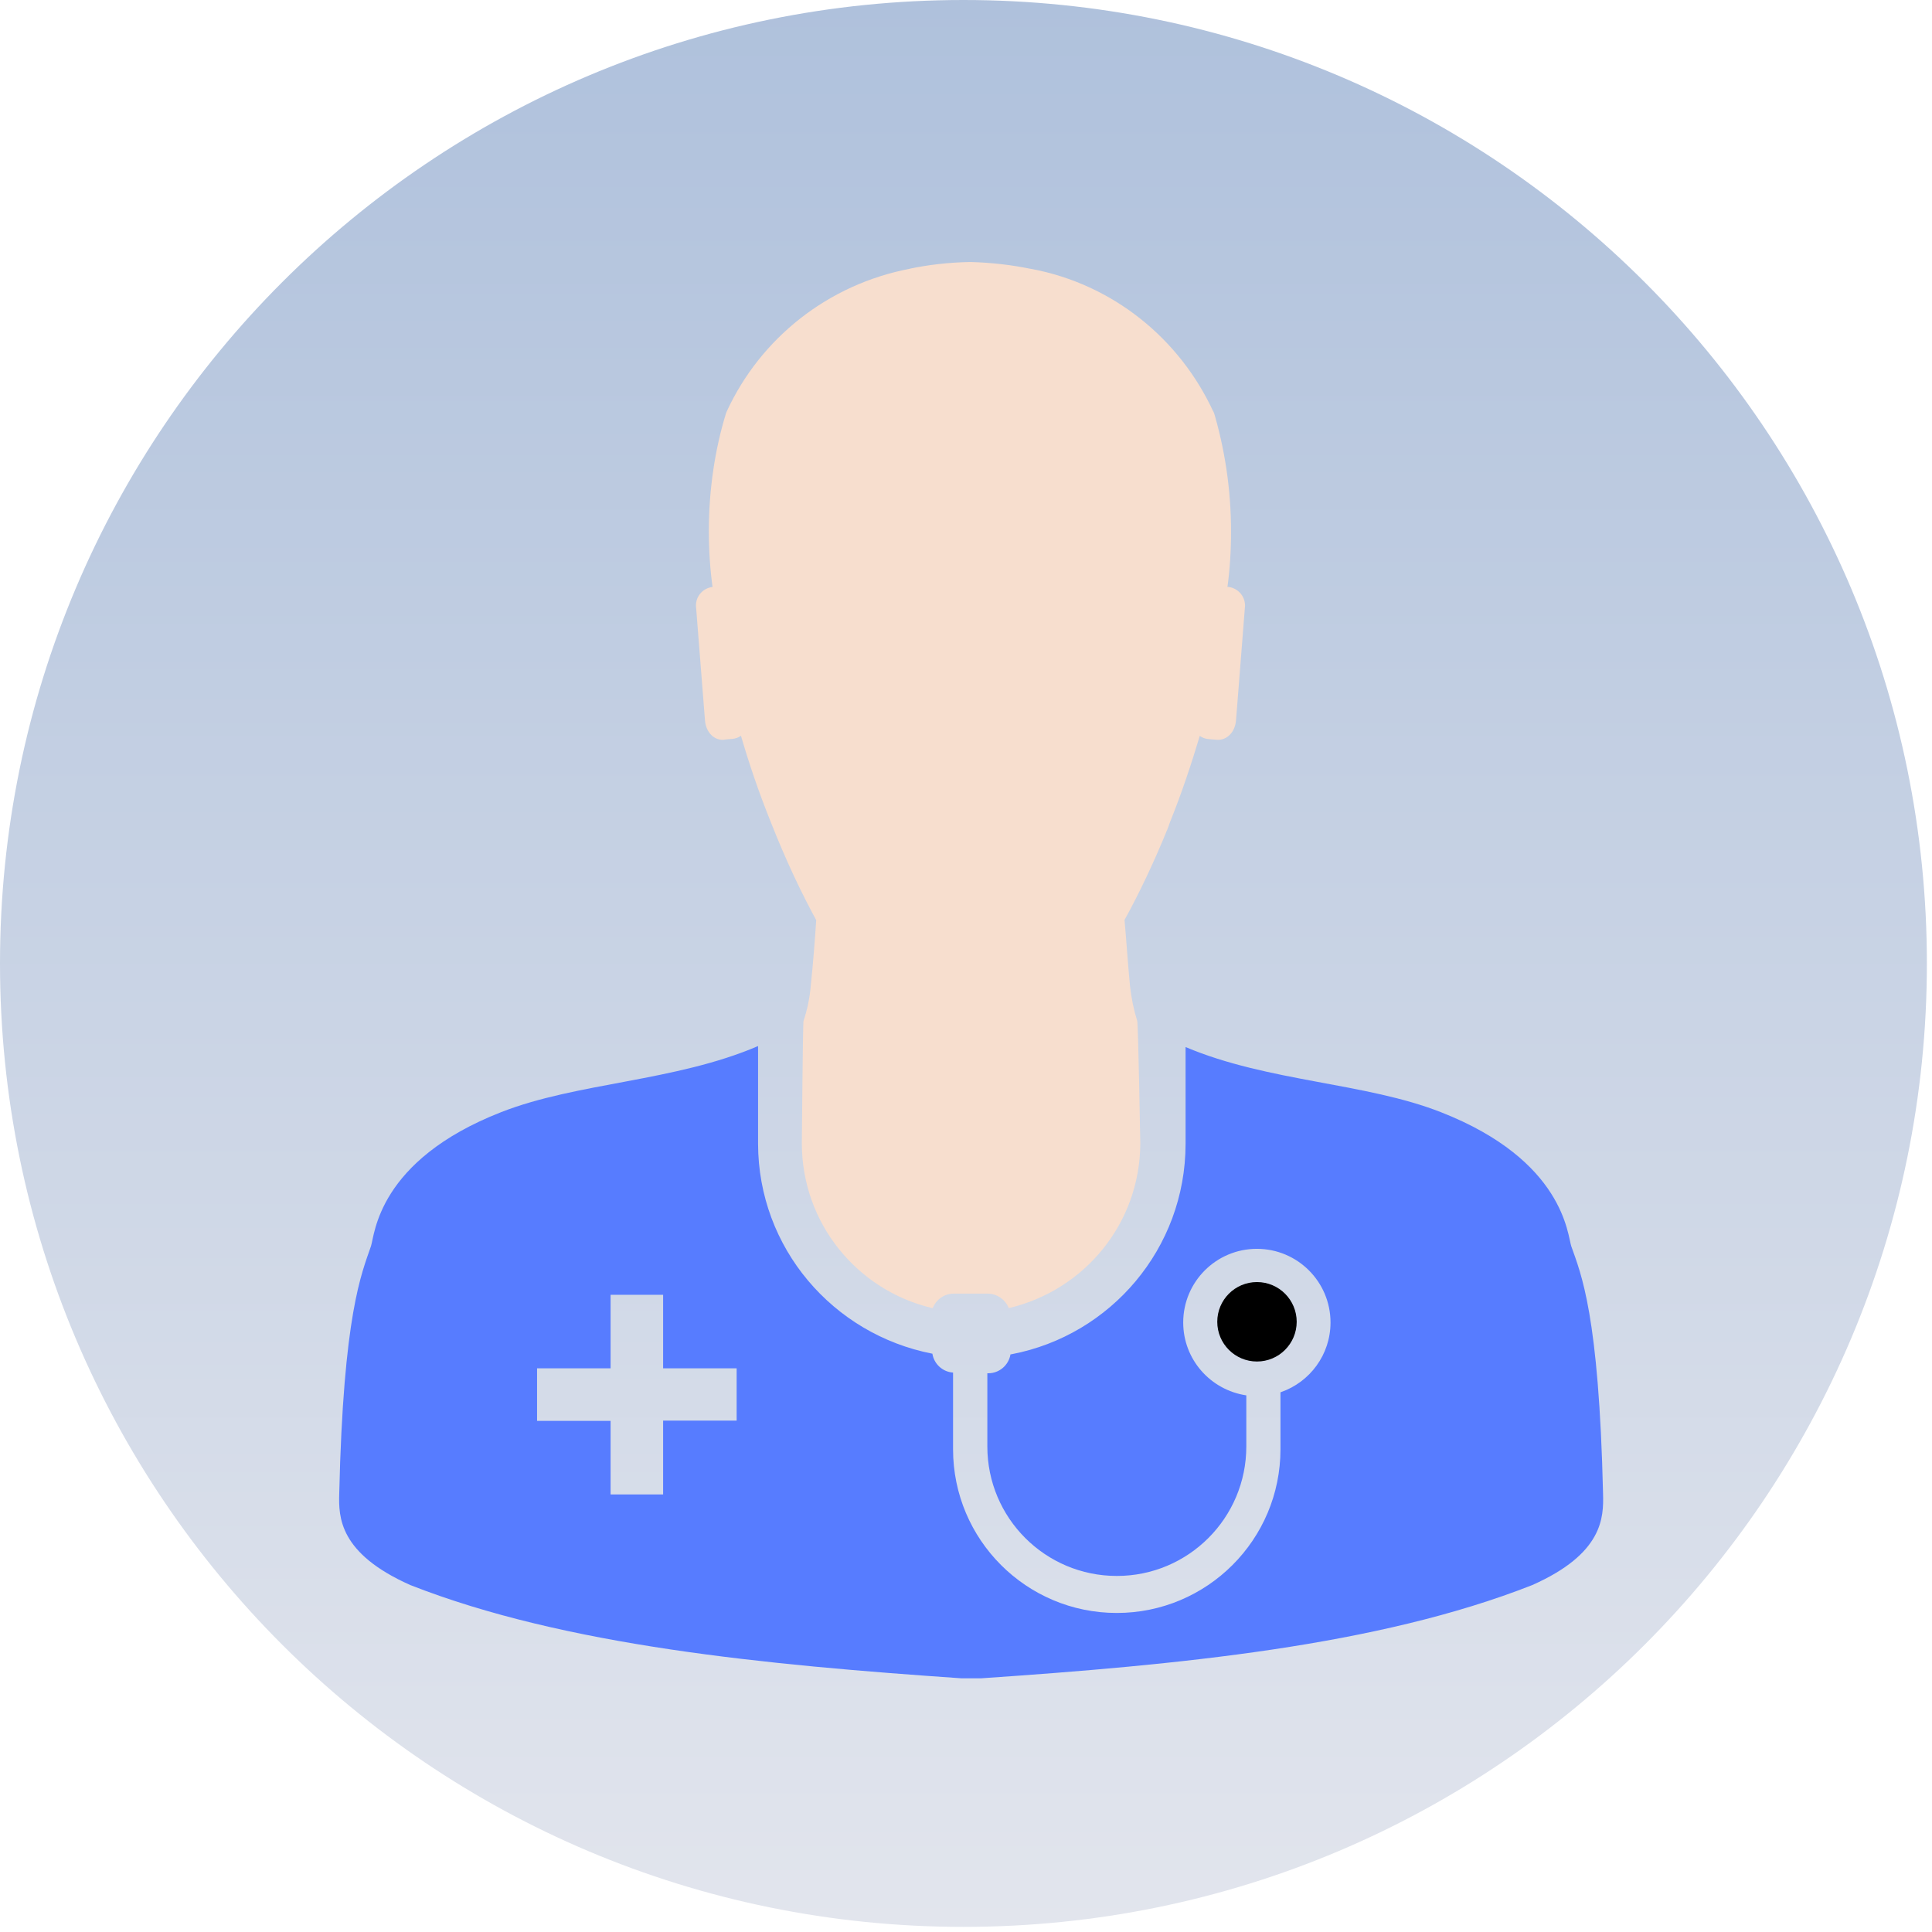
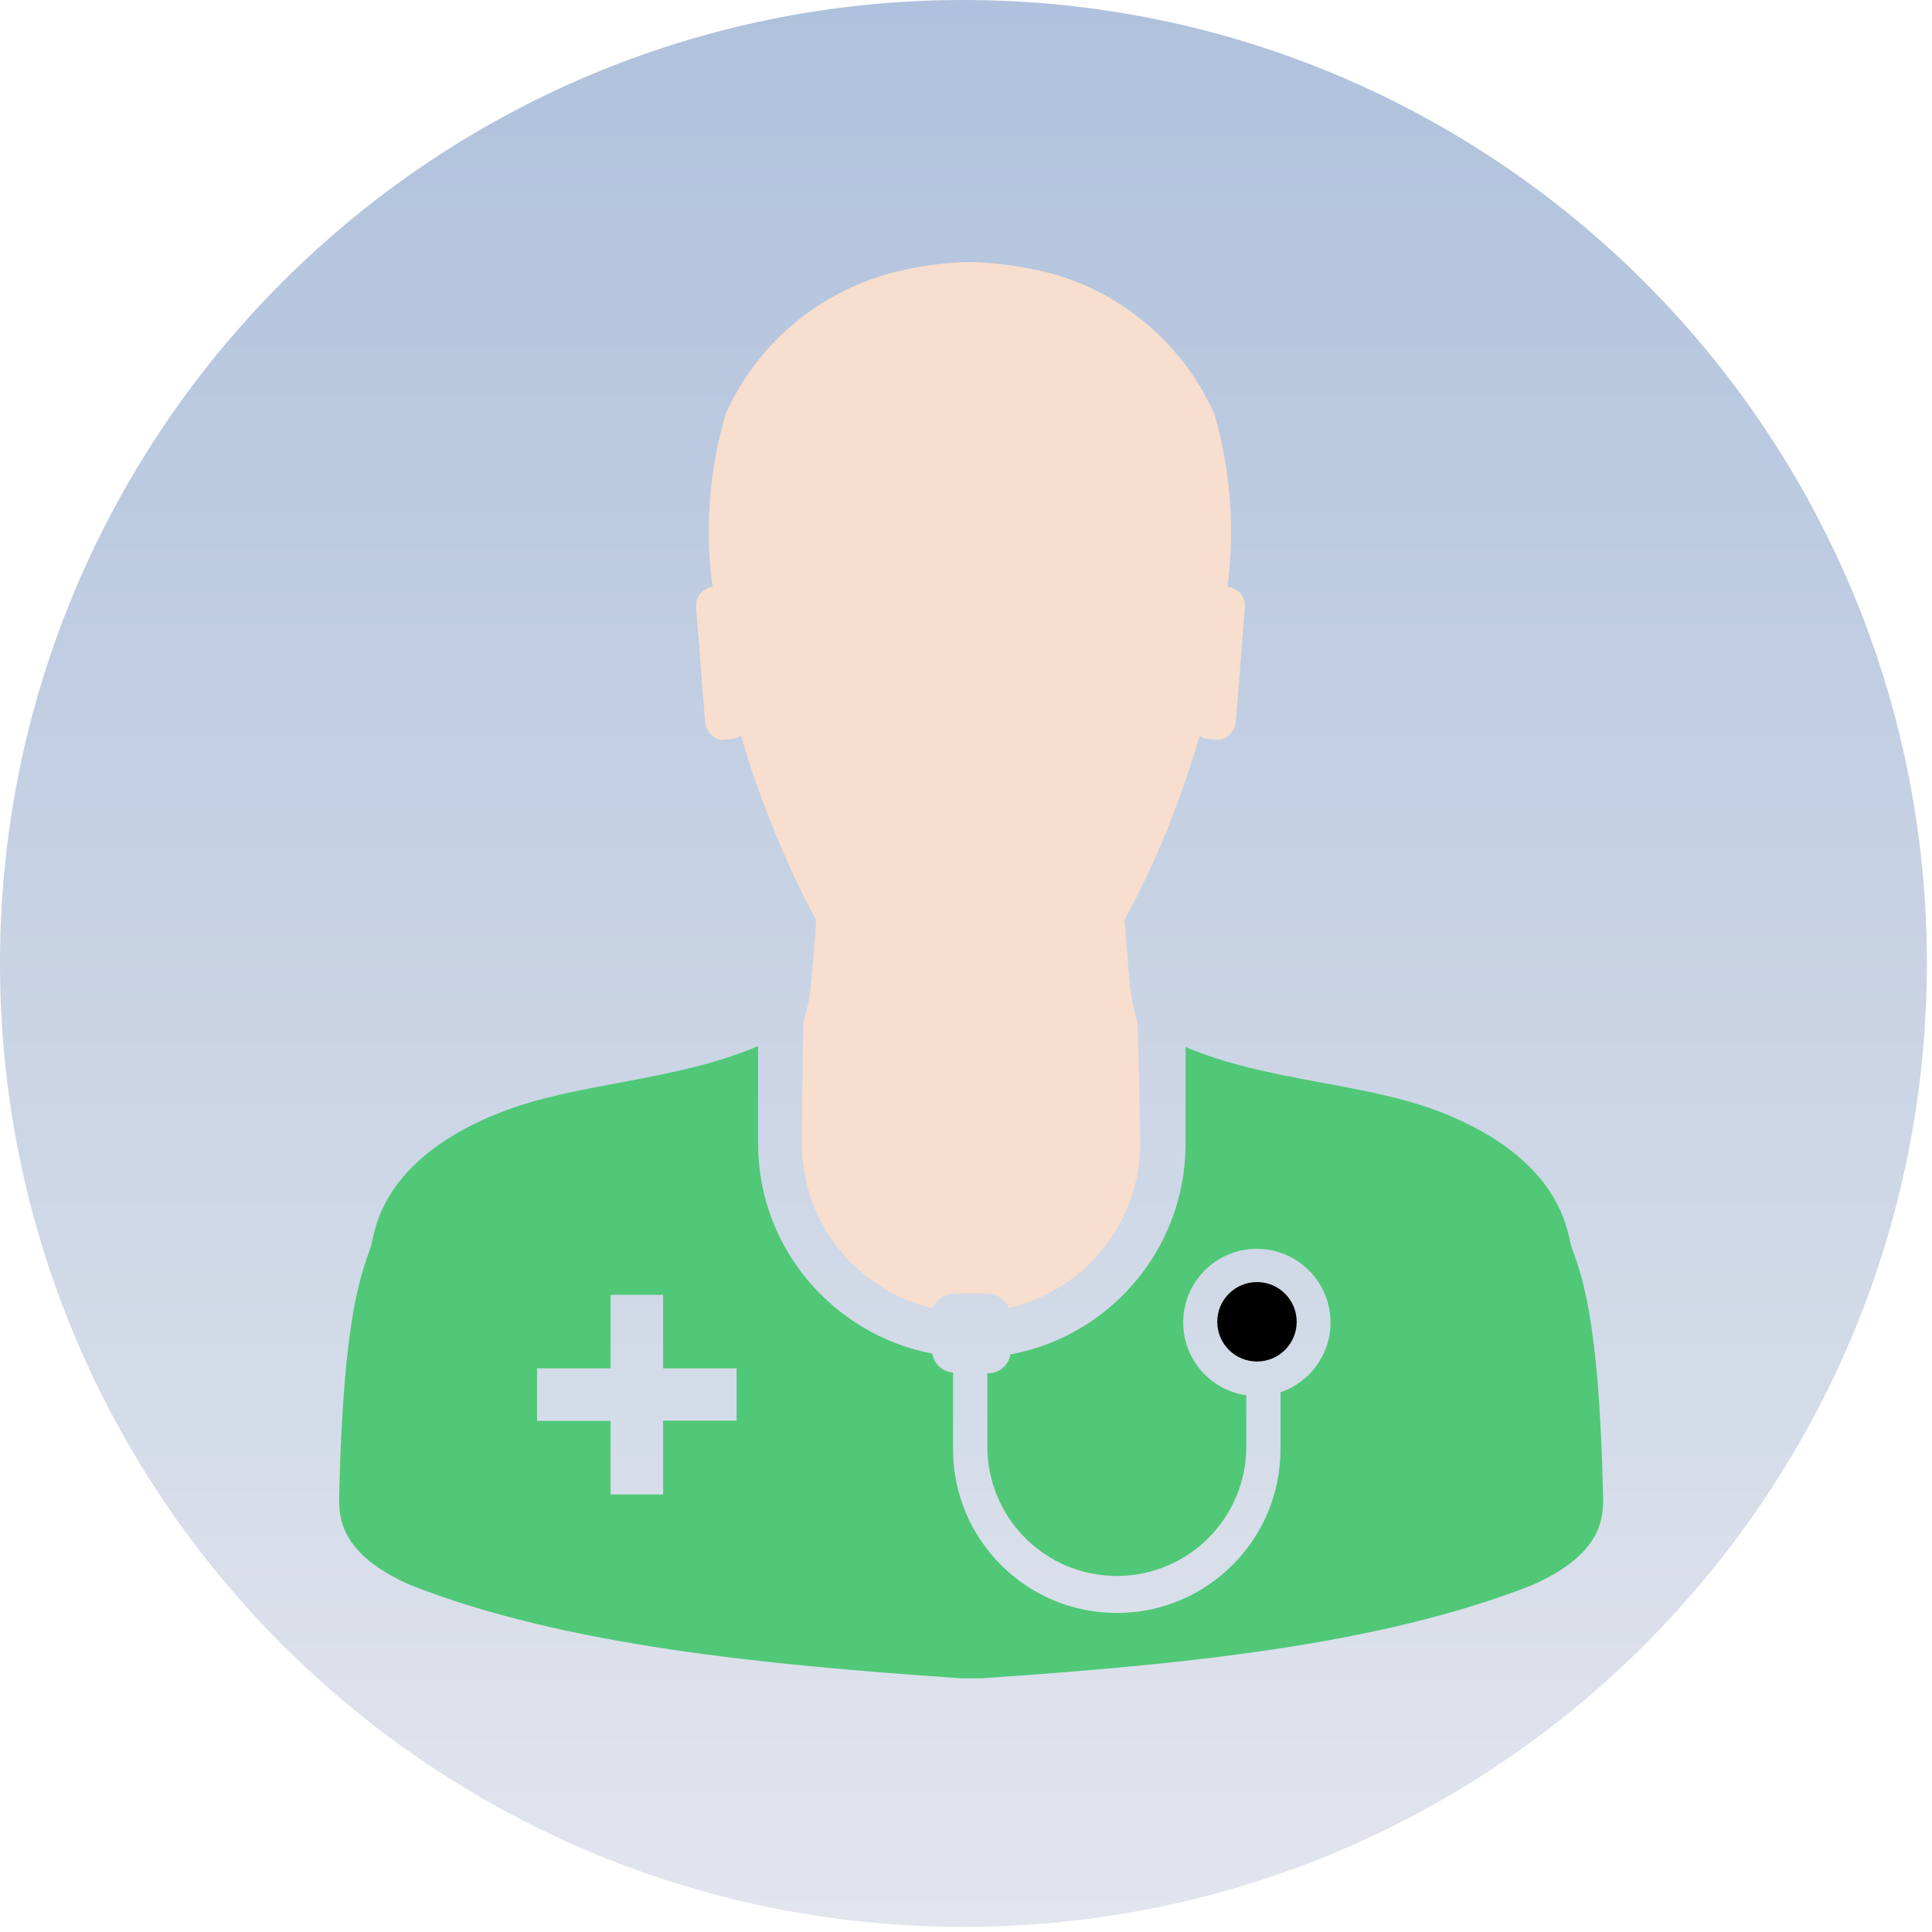
<svg xmlns="http://www.w3.org/2000/svg" width="126" height="126" viewBox="0 0 126 126" fill="none">
  <circle cx="62.833" cy="62.833" r="62.833" fill="url(#paint0_linear_4741_2362)" />
  <path d="M47.248 48.233L47.786 48.187C47.99 48.163 48.175 48.09 48.329 47.983L48.325 47.986C48.841 49.765 49.472 51.635 50.261 53.594C51.274 56.157 52.27 58.263 53.387 60.295L53.233 59.987C53.14 61.388 53.029 62.828 52.882 64.221C52.813 65.079 52.644 65.88 52.386 66.634L52.405 66.565C52.359 66.584 52.294 74.57 52.294 74.57C52.297 79.778 55.904 84.138 60.753 85.297L60.83 85.312C61.05 84.754 61.581 84.366 62.204 84.366H64.413C65.033 84.373 65.564 84.758 65.784 85.301L65.787 85.312C70.726 84.15 74.347 79.789 74.367 74.578C74.367 74.578 74.232 66.623 74.163 66.569C73.951 65.895 73.782 65.102 73.693 64.286L73.689 64.228C73.555 62.828 73.466 61.423 73.339 59.995C74.29 58.278 75.287 56.177 76.164 54.01L76.31 53.602C77.099 51.643 77.711 49.776 78.246 47.994C78.396 48.102 78.581 48.175 78.781 48.198H78.785L79.328 48.244C79.982 48.313 80.559 47.775 80.613 46.94L81.198 39.507C81.198 39.504 81.198 39.5 81.198 39.5C81.198 38.872 80.729 38.357 80.124 38.28H80.117H80.051C80.201 37.198 80.286 35.951 80.286 34.685C80.286 31.921 79.878 29.25 79.12 26.737L79.17 26.933C76.949 22.061 72.546 18.523 67.242 17.534L67.142 17.519C66.003 17.284 64.675 17.126 63.32 17.088H63.286H63.24C61.858 17.115 60.53 17.269 59.245 17.542L59.383 17.519C53.987 18.535 49.592 22.072 47.398 26.829L47.355 26.933C46.639 29.242 46.228 31.898 46.228 34.646C46.228 35.928 46.316 37.19 46.489 38.422L46.474 38.28C45.862 38.349 45.389 38.861 45.389 39.484V39.511L45.974 46.943C46.028 47.798 46.613 48.313 47.244 48.244L47.248 48.233Z" fill="#F7DECE" />
-   <path d="M104.547 97.422C104.278 85.721 103.108 83.073 102.476 81.28C102.226 80.56 102.022 75.695 93.986 72.539C89.059 70.599 82.701 70.561 77.32 68.286V74.614C77.309 81.418 72.436 87.08 65.989 88.316L65.901 88.331C65.782 89.031 65.181 89.555 64.462 89.562H64.392V94.335C64.392 99 68.172 102.779 72.837 102.779C77.501 102.779 81.281 99 81.281 94.335V91.002C78.941 90.652 77.166 88.658 77.166 86.249C77.166 83.597 79.318 81.445 81.97 81.445C84.622 81.445 86.773 83.597 86.773 86.249C86.773 88.35 85.422 90.136 83.544 90.79L83.509 90.802V94.335V94.516C83.509 100.412 78.729 105.193 72.833 105.193C66.936 105.193 62.156 100.412 62.156 94.516C62.156 94.451 62.156 94.389 62.156 94.323V94.331V89.516C61.471 89.47 60.917 88.954 60.809 88.292V88.285C54.304 87.018 49.455 81.376 49.439 74.598V68.221C44.036 70.542 37.639 70.588 32.685 72.531C24.626 75.684 24.441 80.537 24.195 81.268C23.579 83.07 22.394 85.706 22.124 97.414C22.078 98.954 22.124 101.313 26.766 103.376C36.873 107.34 49.894 108.572 62.73 109.457H63.961C76.824 108.58 89.825 107.352 99.925 103.376C104.547 101.325 104.589 98.977 104.547 97.422ZM48.042 92.649H43.247V97.464H39.821V92.665H35.026V89.239H39.821V84.444H43.247V89.239H48.042V92.649Z" fill="#577CFF" />
+   <path d="M104.547 97.422C104.278 85.721 103.108 83.073 102.476 81.28C102.226 80.56 102.022 75.695 93.986 72.539C89.059 70.599 82.701 70.561 77.32 68.286V74.614C77.309 81.418 72.436 87.08 65.989 88.316L65.901 88.331C65.782 89.031 65.181 89.555 64.462 89.562H64.392V94.335C64.392 99 68.172 102.779 72.837 102.779C77.501 102.779 81.281 99 81.281 94.335V91.002C78.941 90.652 77.166 88.658 77.166 86.249C77.166 83.597 79.318 81.445 81.97 81.445C84.622 81.445 86.773 83.597 86.773 86.249C86.773 88.35 85.422 90.136 83.544 90.79L83.509 90.802V94.335V94.516C83.509 100.412 78.729 105.193 72.833 105.193C66.936 105.193 62.156 100.412 62.156 94.516C62.156 94.451 62.156 94.389 62.156 94.323V94.331V89.516C61.471 89.47 60.917 88.954 60.809 88.292V88.285C54.304 87.018 49.455 81.376 49.439 74.598V68.221C44.036 70.542 37.639 70.588 32.685 72.531C24.626 75.684 24.441 80.537 24.195 81.268C23.579 83.07 22.394 85.706 22.124 97.414C22.078 98.954 22.124 101.313 26.766 103.376C36.873 107.34 49.894 108.572 62.73 109.457H63.961C76.824 108.58 89.825 107.352 99.925 103.376C104.547 101.325 104.589 98.977 104.547 97.422ZM48.042 92.649H43.247V97.464H39.821V92.665H35.026V89.239H39.821V84.444H43.247V89.239H48.042V92.649Z" fill="#50C878" />
  <path d="M84.567 86.207C84.567 84.776 83.409 83.613 81.977 83.613C80.545 83.613 79.387 84.772 79.387 86.204C79.387 87.635 80.545 88.794 81.977 88.794C83.405 88.794 84.563 87.635 84.567 86.207Z" fill="black" />
  <defs>
    <linearGradient id="paint0_linear_4741_2362" x1="62.833" y1="0" x2="62.833" y2="125.665" gradientUnits="userSpaceOnUse">
      <stop stop-color="#AFC1DC" />
      <stop offset="1" stop-color="#E2E5ED" />
    </linearGradient>
  </defs>
</svg>
